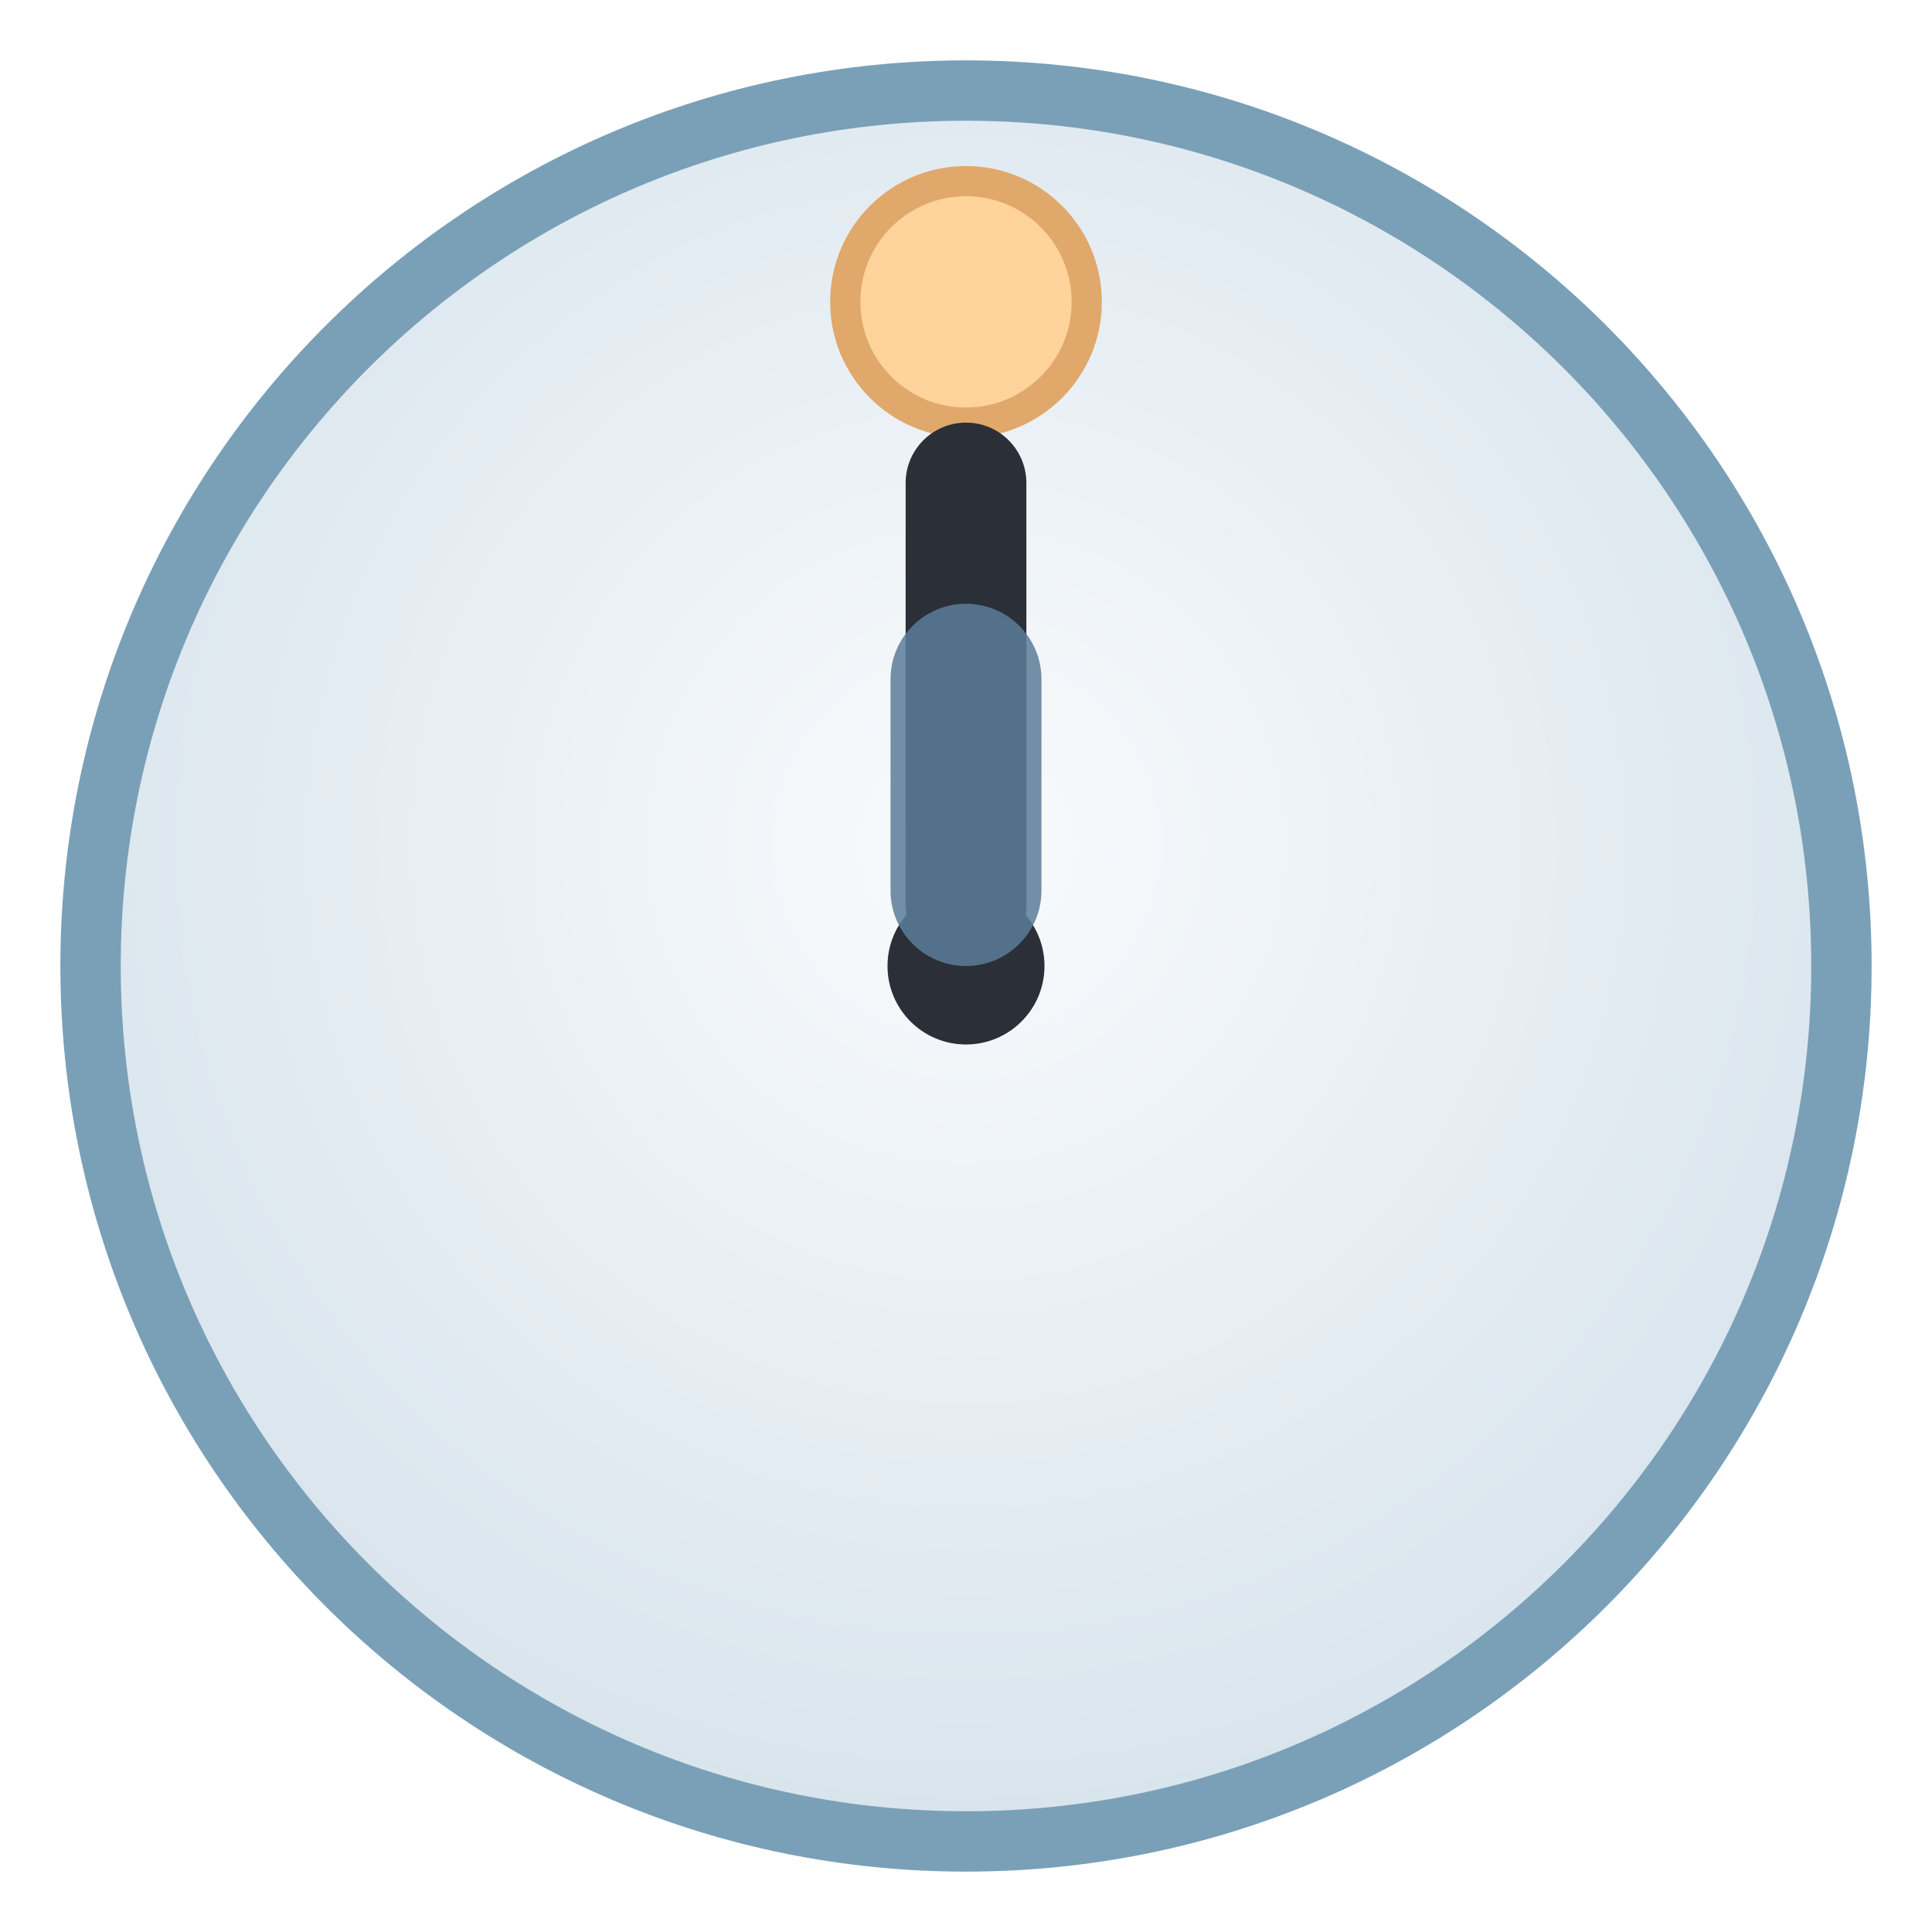
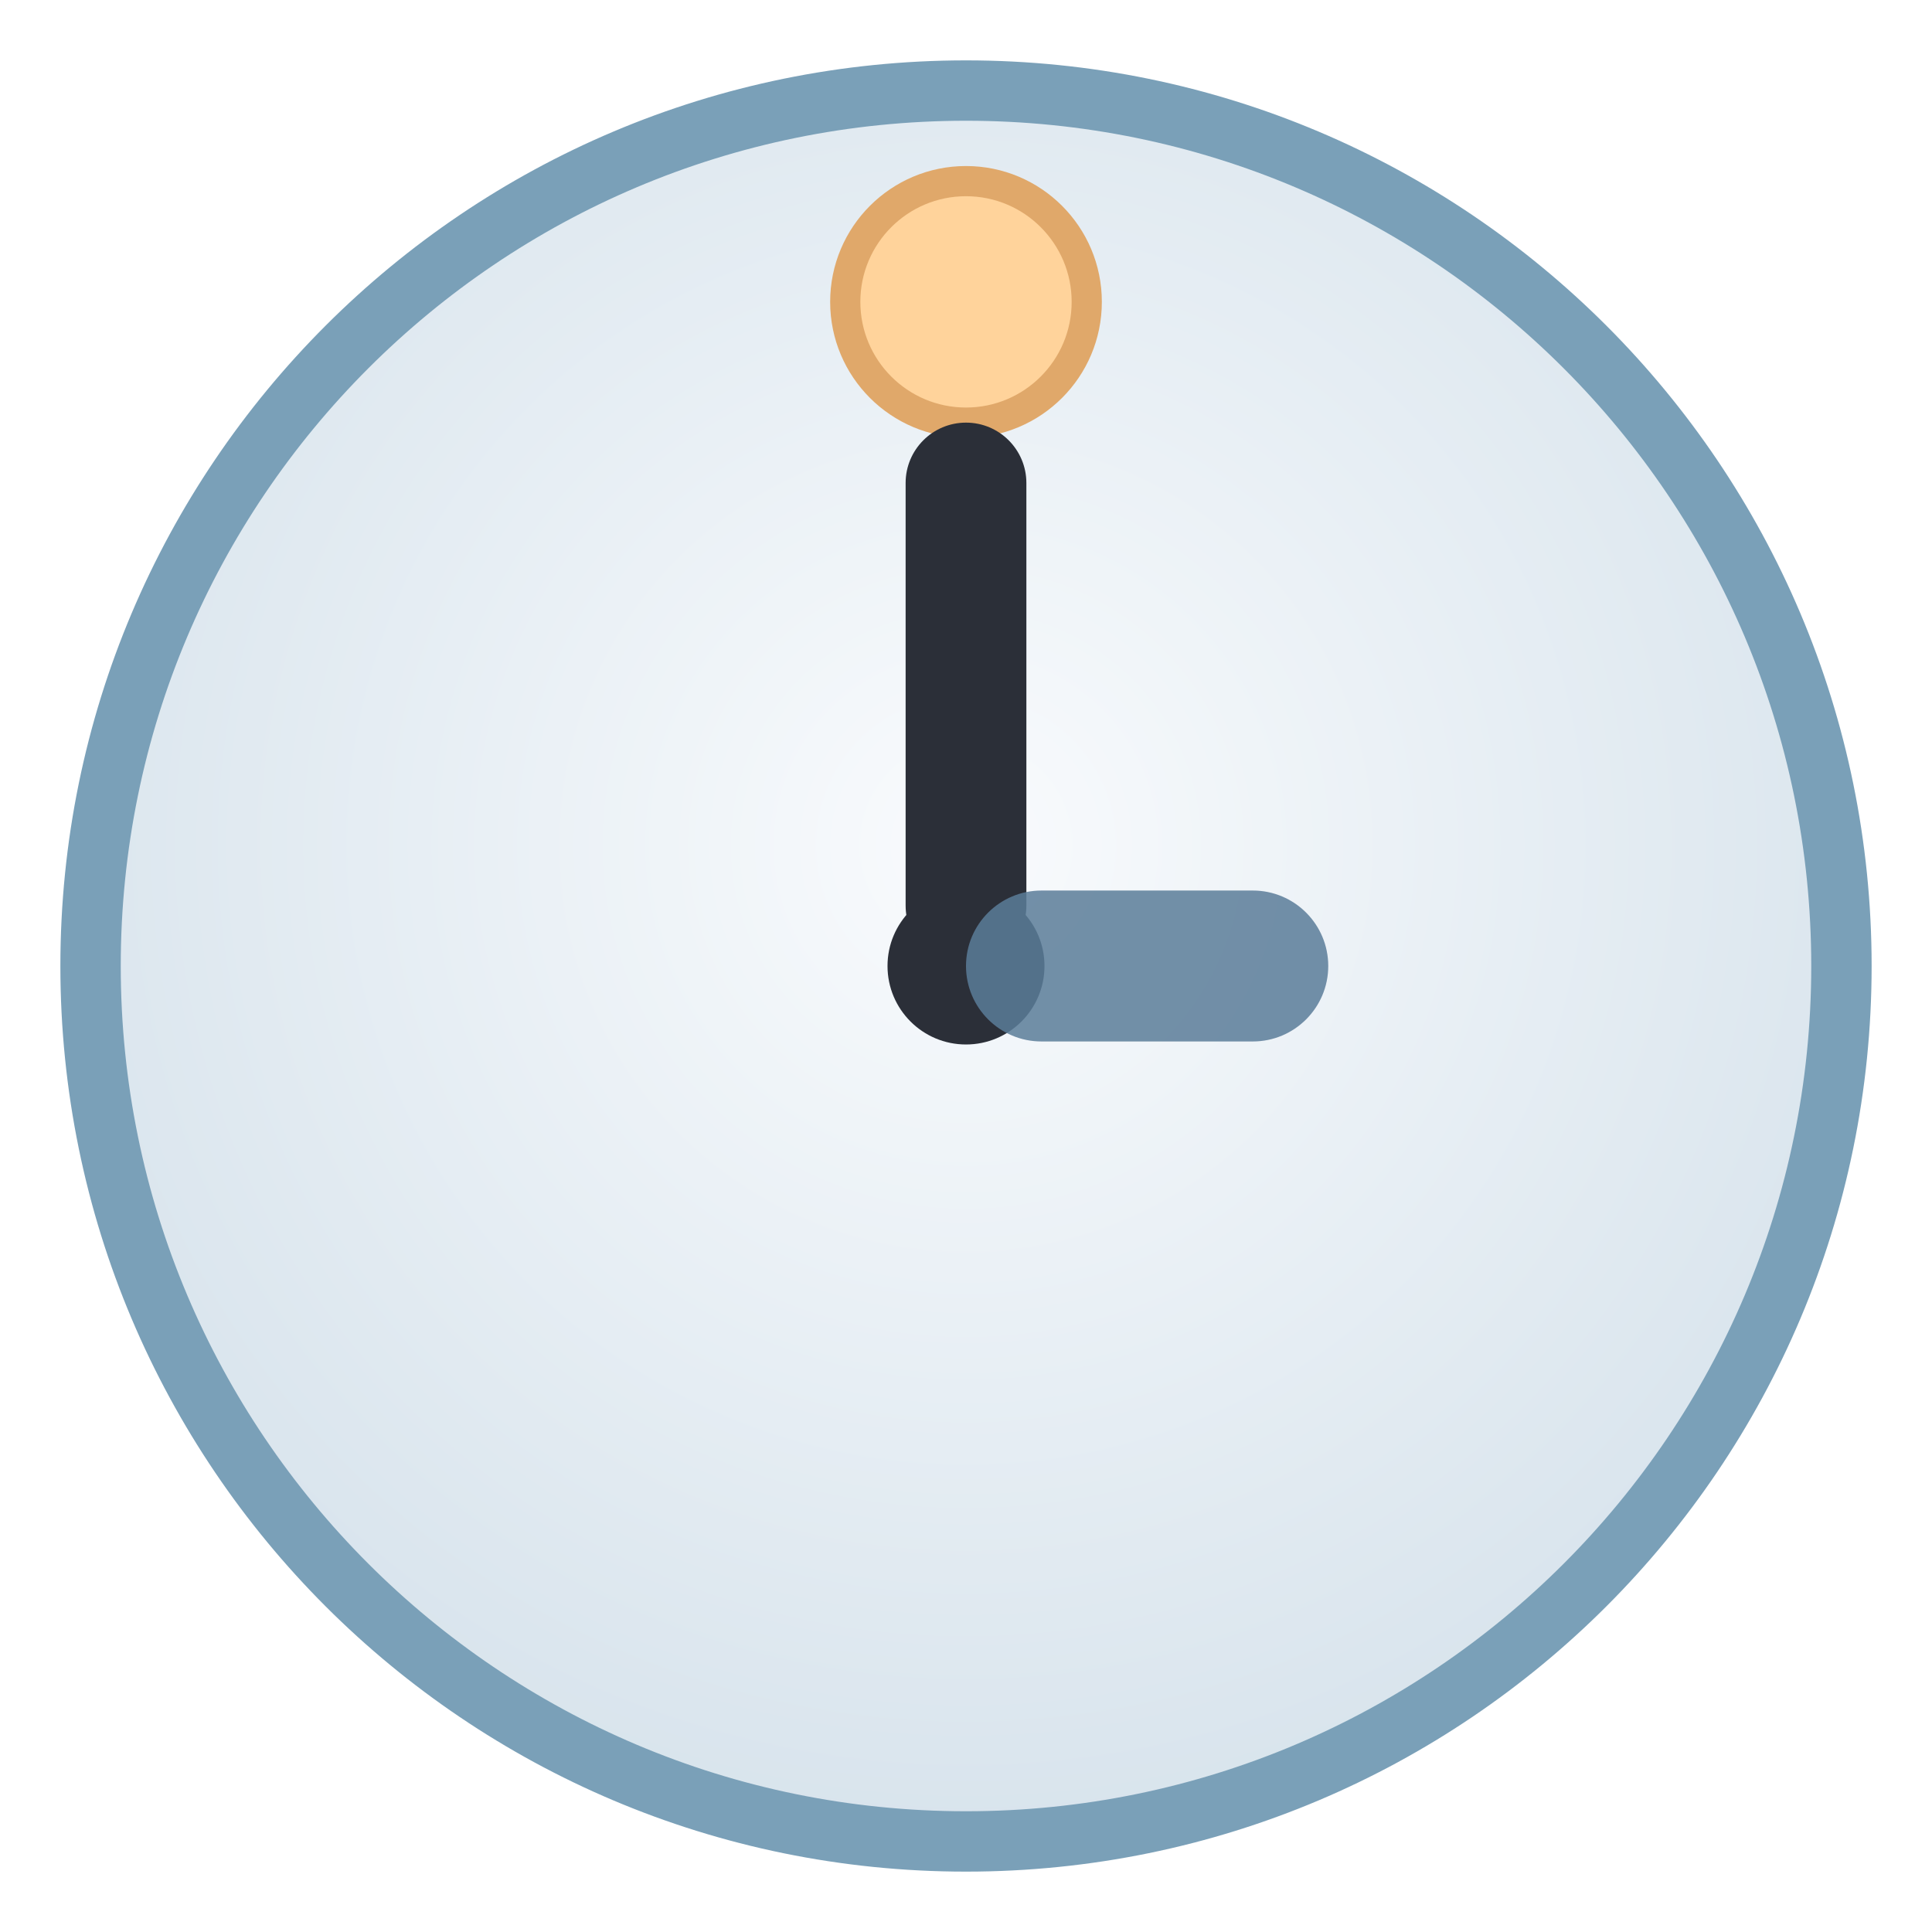
<svg xmlns="http://www.w3.org/2000/svg" viewBox="0 0 64 64" role="img" aria-label="Animated clock">
  <defs>
    <radialGradient id="face" cx="32" cy="28" r="34" gradientUnits="userSpaceOnUse">
      <stop offset="0" stop-color="#f9fbfd" />
      <stop offset="1" stop-color="#d7e3ec" />
    </radialGradient>
  </defs>
  <circle cx="32" cy="32" r="29" fill="url(#face)" stroke="#7aa0b8" stroke-width="2" />
  <circle cx="32" cy="32" r="2.6" fill="#2b2f38" />
  <circle cx="32" cy="10" r="4" fill="#ffd39b" stroke="#e0a86a" stroke-width="1" />
  <g transform="translate(32 32)">
-     <rect x="-2" y="-18" width="4" height="18" rx="2" fill="#2b2f38">
-       <animateTransform attributeName="transform" type="rotate" from="0" to="360" dur="60s" repeatCount="indefinite" />
-     </rect>
-     <rect x="-2.5" y="-12" width="5" height="12" rx="2.5" fill="#5b7c99" opacity="0.85">
-       <animateTransform attributeName="transform" type="rotate" from="0" to="360" dur="720s" repeatCount="indefinite" />
-     </rect>
+     <rect x="-2" y="-18" width="4" height="18" rx="2" fill="#2b2f38" />
+     <rect x="-2.5" y="-12" width="5" height="12" rx="2.5" fill="#5b7c99" opacity="0.85" transform="rotate(90)" />
  </g>
</svg>
